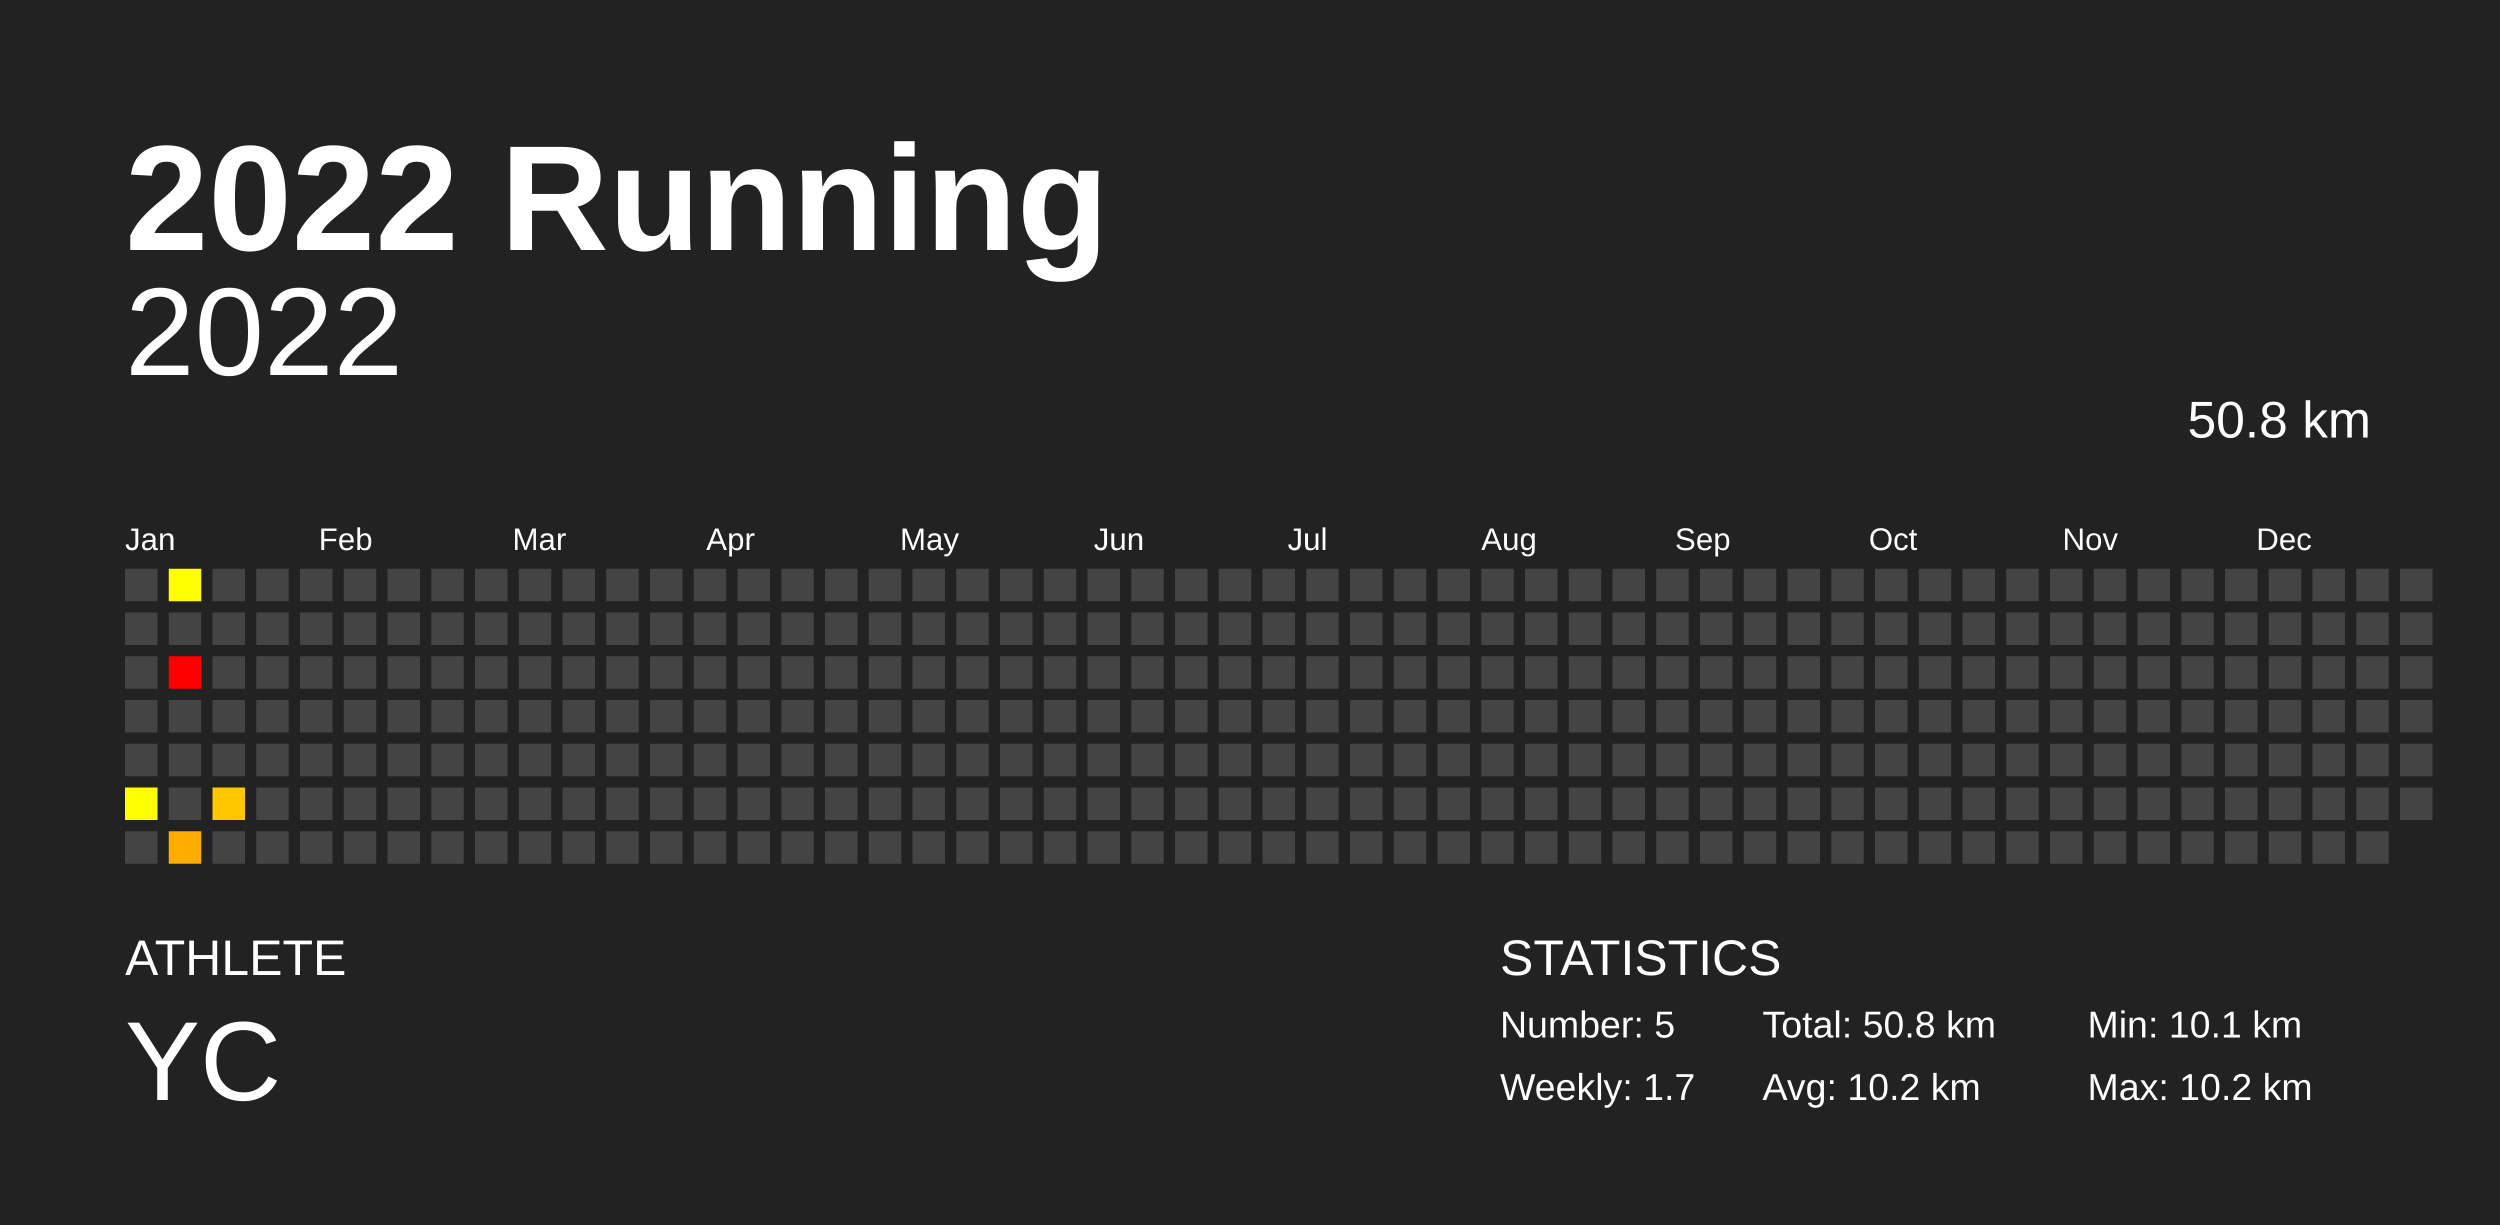
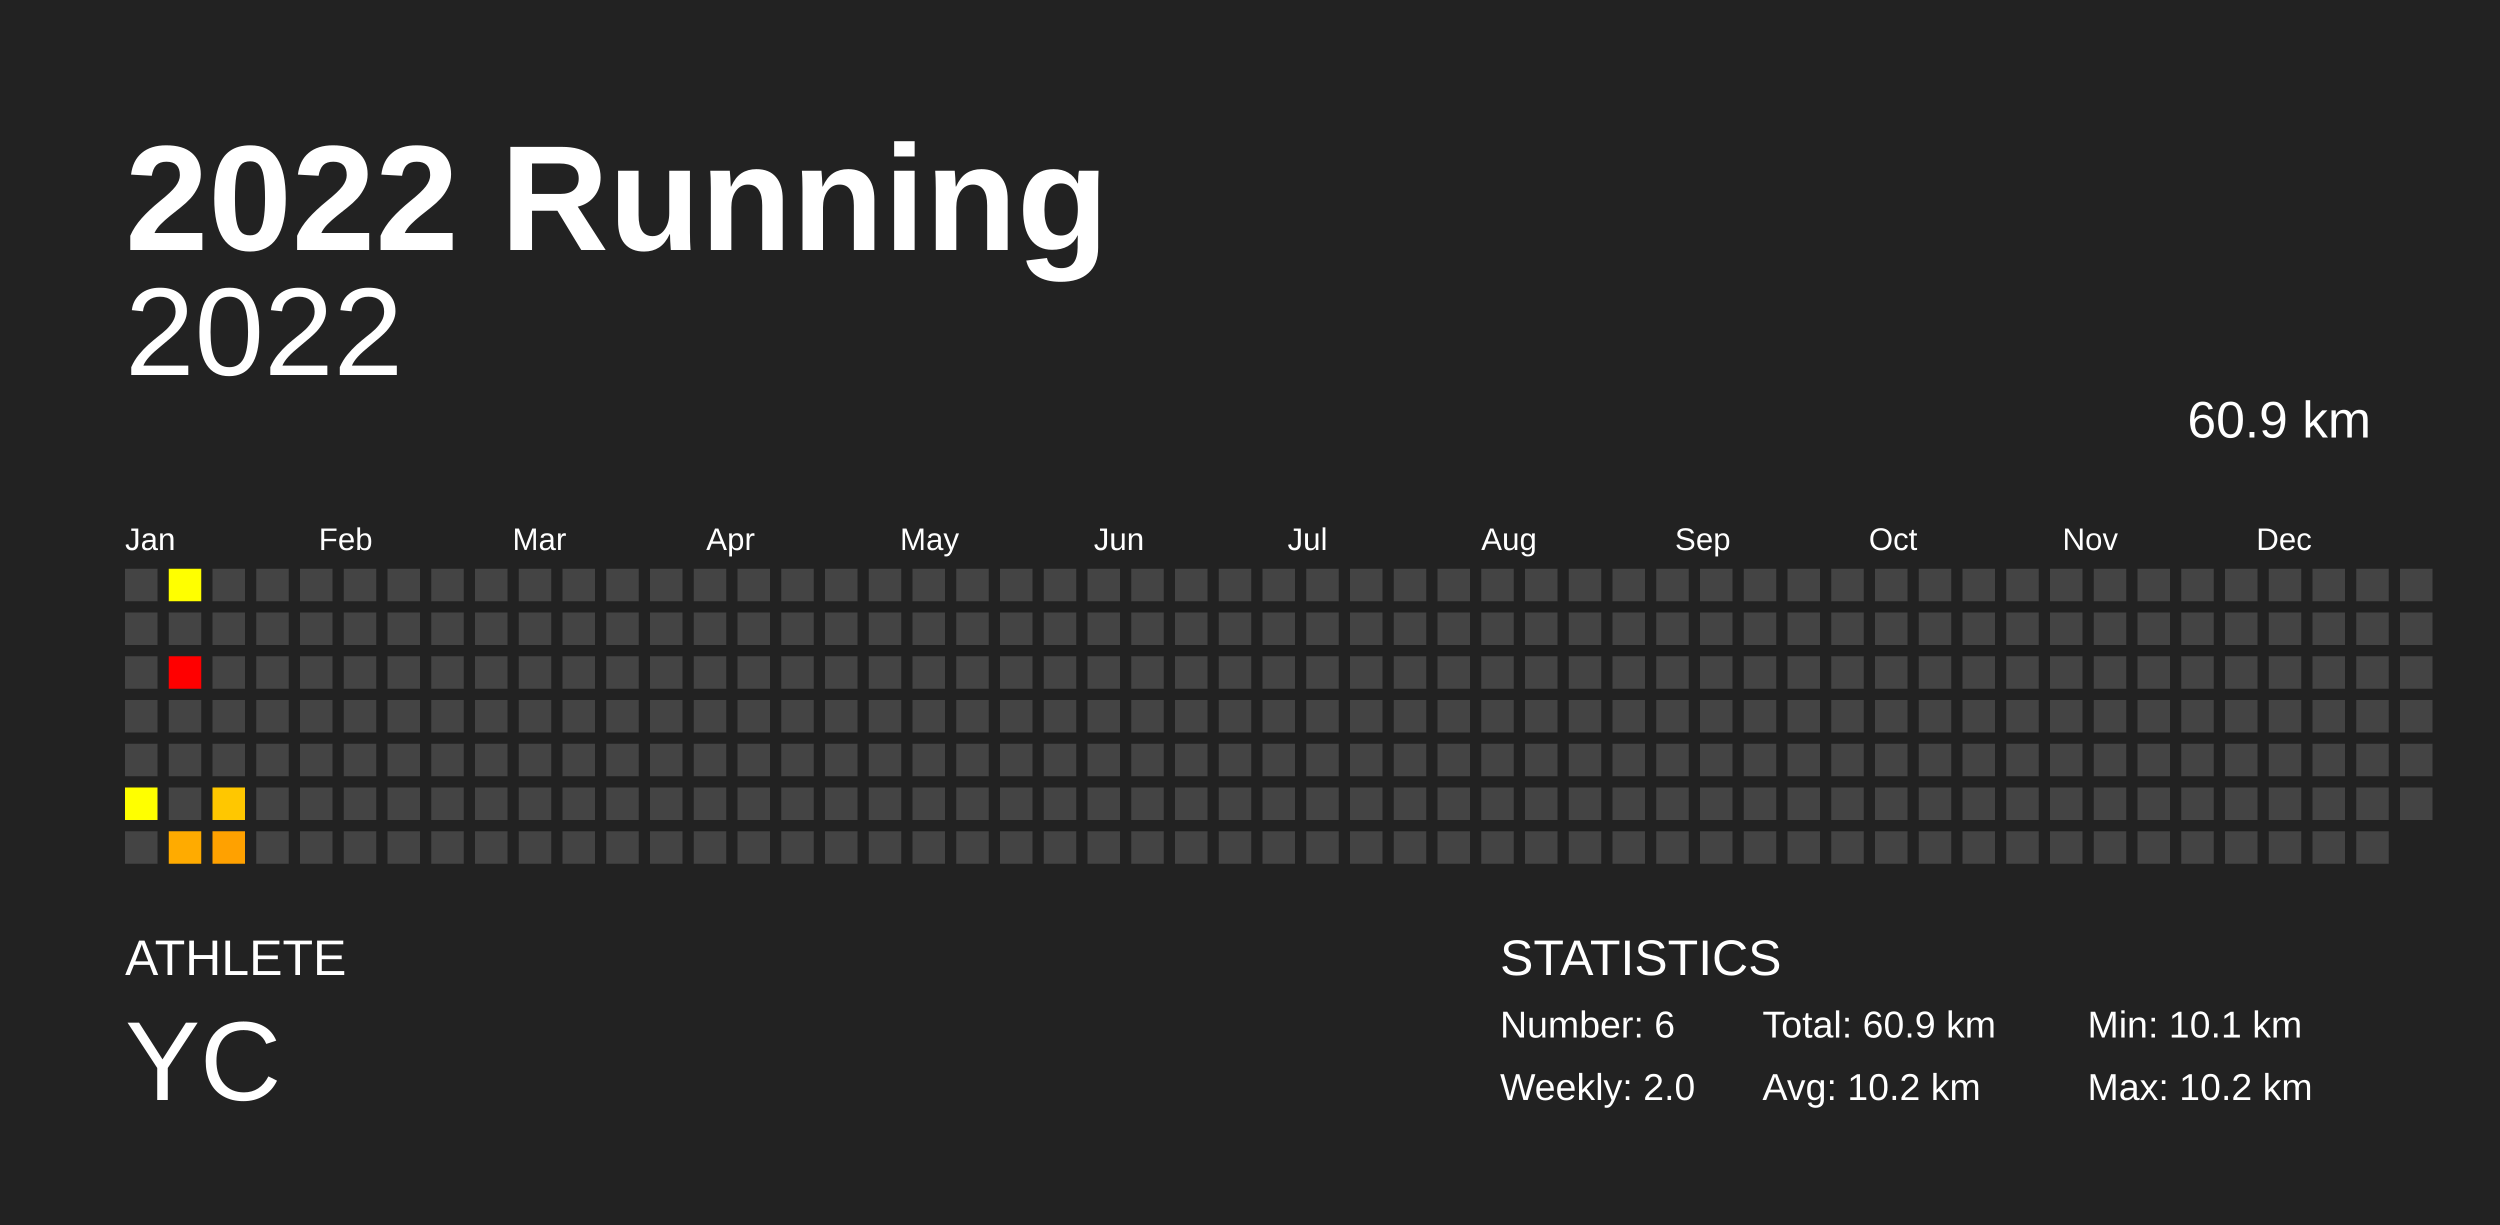
<svg xmlns="http://www.w3.org/2000/svg" baseProfile="full" height="98mm" version="1.1" viewBox="0,0,200,98" width="200mm">
  <defs />
  <rect fill="#222222" height="98" width="200" x="0" y="0" />
  <text fill="#FFFFFF" style="font-size:12px; font-family:Arial; font-weight:bold;" x="10" y="20">2022 Running</text>
  <text fill="#FFFFFF" style="font-size:4px; font-family:Arial" x="10" y="78">ATHLETE</text>
  <text fill="#FFFFFF" style="font-size:9px; font-family:Arial" x="10" y="88">YC</text>
  <text fill="#FFFFFF" style="font-size:4px; font-family:Arial" x="120" y="78">STATISTICS</text>
-   <text fill="#FFFFFF" style="font-size:3px; font-family:Arial" x="120" y="83">Number: 5</text>
-   <text fill="#FFFFFF" style="font-size:3px; font-family:Arial" x="120" y="88">Weekly: 1.7</text>
-   <text fill="#FFFFFF" style="font-size:3px; font-family:Arial" x="141" y="83">Total: 50.8 km</text>
+   <text fill="#FFFFFF" style="font-size:3px; font-family:Arial" x="120" y="83">Number: 6</text>
+   <text fill="#FFFFFF" style="font-size:3px; font-family:Arial" x="120" y="88">Weekly: 2.0</text>
+   <text fill="#FFFFFF" style="font-size:3px; font-family:Arial" x="141" y="83">Total: 60.9 km</text>
  <text fill="#FFFFFF" style="font-size:3px; font-family:Arial" x="141" y="88">Avg: 10.2 km</text>
  <text fill="#FFFFFF" style="font-size:3px; font-family:Arial" x="167" y="83">Min: 10.1 km</text>
  <text fill="#FFFFFF" style="font-size:3px; font-family:Arial" x="167" y="88">Max: 10.2 km</text>
  <text alignment-baseline="hanging" fill="#FFFFFF" style="font-size:10.0px; font-family:Arial;" x="10" y="30">2022</text>
-   <text alignment-baseline="hanging" fill="#FFFFFF" style="font-size:4.125px; font-family:Arial;" x="175" y="35">50.8 km</text>
+   <text alignment-baseline="hanging" fill="#FFFFFF" style="font-size:4.125px; font-family:Arial;" x="175" y="35">60.9 km</text>
  <text fill="#FFFFFF" style="font-size:2.5px; font-family:Arial" x="10.0" y="44">Jan</text>
  <text fill="#FFFFFF" style="font-size:2.5px; font-family:Arial" x="25.5" y="44">Feb</text>
  <text fill="#FFFFFF" style="font-size:2.5px; font-family:Arial" x="41.0" y="44">Mar</text>
  <text fill="#FFFFFF" style="font-size:2.5px; font-family:Arial" x="56.5" y="44">Apr</text>
  <text fill="#FFFFFF" style="font-size:2.5px; font-family:Arial" x="72.0" y="44">May</text>
  <text fill="#FFFFFF" style="font-size:2.5px; font-family:Arial" x="87.5" y="44">Jun</text>
  <text fill="#FFFFFF" style="font-size:2.5px; font-family:Arial" x="103.0" y="44">Jul</text>
  <text fill="#FFFFFF" style="font-size:2.5px; font-family:Arial" x="118.5" y="44">Aug</text>
  <text fill="#FFFFFF" style="font-size:2.5px; font-family:Arial" x="134.0" y="44">Sep</text>
  <text fill="#FFFFFF" style="font-size:2.5px; font-family:Arial" x="149.5" y="44">Oct</text>
  <text fill="#FFFFFF" style="font-size:2.5px; font-family:Arial" x="165.0" y="44">Nov</text>
  <text fill="#FFFFFF" style="font-size:2.5px; font-family:Arial" x="180.5" y="44">Dec</text>
  <rect fill="#444444" height="2.6" width="2.6" x="10.0" y="45.5" />
  <rect fill="#444444" height="2.6" width="2.6" x="10.0" y="49.0" />
  <rect fill="#444444" height="2.6" width="2.6" x="10.0" y="52.5" />
  <rect fill="#444444" height="2.6" width="2.6" x="10.0" y="56.0" />
  <rect fill="#444444" height="2.6" width="2.6" x="10.0" y="59.5" />
  <rect fill="#ffff00" height="2.6" width="2.6" x="10.0" y="63.0" />
  <rect fill="#444444" height="2.6" width="2.6" x="10.0" y="66.5" />
  <rect fill="#ffff00" height="2.6" width="2.6" x="13.5" y="45.5" />
  <rect fill="#444444" height="2.6" width="2.6" x="13.5" y="49.0" />
  <rect fill="#ff0000" height="2.6" width="2.6" x="13.5" y="52.5" />
  <rect fill="#444444" height="2.6" width="2.6" x="13.5" y="56.0" />
  <rect fill="#444444" height="2.6" width="2.6" x="13.5" y="59.5" />
  <rect fill="#444444" height="2.6" width="2.6" x="13.5" y="63.0" />
  <rect fill="#ffab00" height="2.6" width="2.6" x="13.5" y="66.5" />
  <rect fill="#444444" height="2.6" width="2.6" x="17.0" y="45.5" />
  <rect fill="#444444" height="2.6" width="2.6" x="17.0" y="49.0" />
  <rect fill="#444444" height="2.6" width="2.6" x="17.0" y="52.5" />
  <rect fill="#444444" height="2.6" width="2.6" x="17.0" y="56.0" />
  <rect fill="#444444" height="2.6" width="2.6" x="17.0" y="59.5" />
  <rect fill="#ffc700" height="2.6" width="2.6" x="17.0" y="63.0" />
-   <rect fill="#444444" height="2.6" width="2.6" x="17.0" y="66.5" />
+   <rect fill="#ffa100" height="2.6" width="2.6" x="17.0" y="66.5" />
  <rect fill="#444444" height="2.6" width="2.6" x="20.5" y="45.5" />
  <rect fill="#444444" height="2.6" width="2.6" x="20.5" y="49.0" />
  <rect fill="#444444" height="2.6" width="2.6" x="20.5" y="52.5" />
  <rect fill="#444444" height="2.6" width="2.6" x="20.5" y="56.0" />
  <rect fill="#444444" height="2.6" width="2.6" x="20.5" y="59.5" />
  <rect fill="#444444" height="2.6" width="2.6" x="20.5" y="63.0" />
  <rect fill="#444444" height="2.6" width="2.6" x="20.5" y="66.5" />
  <rect fill="#444444" height="2.6" width="2.6" x="24.0" y="45.5" />
  <rect fill="#444444" height="2.6" width="2.6" x="24.0" y="49.0" />
  <rect fill="#444444" height="2.6" width="2.6" x="24.0" y="52.5" />
  <rect fill="#444444" height="2.6" width="2.6" x="24.0" y="56.0" />
  <rect fill="#444444" height="2.6" width="2.6" x="24.0" y="59.5" />
  <rect fill="#444444" height="2.6" width="2.6" x="24.0" y="63.0" />
  <rect fill="#444444" height="2.6" width="2.6" x="24.0" y="66.5" />
  <rect fill="#444444" height="2.6" width="2.6" x="27.5" y="45.5" />
  <rect fill="#444444" height="2.6" width="2.6" x="27.5" y="49.0" />
  <rect fill="#444444" height="2.6" width="2.6" x="27.5" y="52.5" />
  <rect fill="#444444" height="2.6" width="2.6" x="27.5" y="56.0" />
  <rect fill="#444444" height="2.6" width="2.6" x="27.5" y="59.5" />
  <rect fill="#444444" height="2.6" width="2.6" x="27.5" y="63.0" />
  <rect fill="#444444" height="2.6" width="2.6" x="27.5" y="66.5" />
  <rect fill="#444444" height="2.6" width="2.6" x="31.0" y="45.5" />
  <rect fill="#444444" height="2.6" width="2.6" x="31.0" y="49.0" />
  <rect fill="#444444" height="2.6" width="2.6" x="31.0" y="52.5" />
  <rect fill="#444444" height="2.6" width="2.6" x="31.0" y="56.0" />
  <rect fill="#444444" height="2.6" width="2.6" x="31.0" y="59.5" />
  <rect fill="#444444" height="2.6" width="2.6" x="31.0" y="63.0" />
  <rect fill="#444444" height="2.6" width="2.6" x="31.0" y="66.5" />
  <rect fill="#444444" height="2.6" width="2.6" x="34.5" y="45.5" />
  <rect fill="#444444" height="2.6" width="2.6" x="34.5" y="49.0" />
  <rect fill="#444444" height="2.6" width="2.6" x="34.5" y="52.5" />
  <rect fill="#444444" height="2.6" width="2.6" x="34.5" y="56.0" />
  <rect fill="#444444" height="2.6" width="2.6" x="34.5" y="59.5" />
  <rect fill="#444444" height="2.6" width="2.6" x="34.5" y="63.0" />
  <rect fill="#444444" height="2.6" width="2.6" x="34.5" y="66.5" />
  <rect fill="#444444" height="2.6" width="2.6" x="38.0" y="45.5" />
  <rect fill="#444444" height="2.6" width="2.6" x="38.0" y="49.0" />
  <rect fill="#444444" height="2.6" width="2.6" x="38.0" y="52.5" />
  <rect fill="#444444" height="2.6" width="2.6" x="38.0" y="56.0" />
  <rect fill="#444444" height="2.6" width="2.6" x="38.0" y="59.5" />
  <rect fill="#444444" height="2.6" width="2.6" x="38.0" y="63.0" />
  <rect fill="#444444" height="2.6" width="2.6" x="38.0" y="66.5" />
  <rect fill="#444444" height="2.6" width="2.6" x="41.5" y="45.5" />
  <rect fill="#444444" height="2.6" width="2.6" x="41.5" y="49.0" />
  <rect fill="#444444" height="2.6" width="2.6" x="41.5" y="52.5" />
  <rect fill="#444444" height="2.6" width="2.6" x="41.5" y="56.0" />
  <rect fill="#444444" height="2.6" width="2.6" x="41.5" y="59.5" />
  <rect fill="#444444" height="2.6" width="2.6" x="41.5" y="63.0" />
  <rect fill="#444444" height="2.6" width="2.6" x="41.5" y="66.5" />
  <rect fill="#444444" height="2.6" width="2.6" x="45.0" y="45.5" />
  <rect fill="#444444" height="2.6" width="2.6" x="45.0" y="49.0" />
  <rect fill="#444444" height="2.6" width="2.6" x="45.0" y="52.5" />
  <rect fill="#444444" height="2.6" width="2.6" x="45.0" y="56.0" />
  <rect fill="#444444" height="2.6" width="2.6" x="45.0" y="59.5" />
  <rect fill="#444444" height="2.6" width="2.6" x="45.0" y="63.0" />
  <rect fill="#444444" height="2.6" width="2.6" x="45.0" y="66.5" />
  <rect fill="#444444" height="2.6" width="2.6" x="48.5" y="45.5" />
  <rect fill="#444444" height="2.6" width="2.6" x="48.5" y="49.0" />
  <rect fill="#444444" height="2.6" width="2.6" x="48.5" y="52.5" />
  <rect fill="#444444" height="2.6" width="2.6" x="48.5" y="56.0" />
  <rect fill="#444444" height="2.6" width="2.6" x="48.5" y="59.5" />
  <rect fill="#444444" height="2.6" width="2.6" x="48.5" y="63.0" />
  <rect fill="#444444" height="2.6" width="2.6" x="48.5" y="66.5" />
  <rect fill="#444444" height="2.6" width="2.6" x="52.0" y="45.5" />
  <rect fill="#444444" height="2.6" width="2.6" x="52.0" y="49.0" />
  <rect fill="#444444" height="2.6" width="2.6" x="52.0" y="52.5" />
  <rect fill="#444444" height="2.6" width="2.6" x="52.0" y="56.0" />
  <rect fill="#444444" height="2.6" width="2.6" x="52.0" y="59.5" />
  <rect fill="#444444" height="2.6" width="2.6" x="52.0" y="63.0" />
  <rect fill="#444444" height="2.6" width="2.6" x="52.0" y="66.5" />
  <rect fill="#444444" height="2.6" width="2.6" x="55.5" y="45.5" />
  <rect fill="#444444" height="2.6" width="2.6" x="55.5" y="49.0" />
  <rect fill="#444444" height="2.6" width="2.6" x="55.5" y="52.5" />
  <rect fill="#444444" height="2.6" width="2.6" x="55.5" y="56.0" />
  <rect fill="#444444" height="2.6" width="2.6" x="55.5" y="59.5" />
  <rect fill="#444444" height="2.6" width="2.6" x="55.5" y="63.0" />
  <rect fill="#444444" height="2.6" width="2.6" x="55.5" y="66.5" />
  <rect fill="#444444" height="2.6" width="2.6" x="59.0" y="45.5" />
  <rect fill="#444444" height="2.6" width="2.6" x="59.0" y="49.0" />
  <rect fill="#444444" height="2.6" width="2.6" x="59.0" y="52.5" />
  <rect fill="#444444" height="2.6" width="2.6" x="59.0" y="56.0" />
  <rect fill="#444444" height="2.6" width="2.6" x="59.0" y="59.5" />
  <rect fill="#444444" height="2.6" width="2.6" x="59.0" y="63.0" />
  <rect fill="#444444" height="2.6" width="2.6" x="59.0" y="66.5" />
  <rect fill="#444444" height="2.6" width="2.6" x="62.5" y="45.5" />
  <rect fill="#444444" height="2.6" width="2.6" x="62.5" y="49.0" />
  <rect fill="#444444" height="2.6" width="2.6" x="62.5" y="52.5" />
  <rect fill="#444444" height="2.6" width="2.6" x="62.5" y="56.0" />
  <rect fill="#444444" height="2.6" width="2.6" x="62.5" y="59.5" />
  <rect fill="#444444" height="2.6" width="2.6" x="62.5" y="63.0" />
  <rect fill="#444444" height="2.6" width="2.6" x="62.5" y="66.5" />
  <rect fill="#444444" height="2.6" width="2.6" x="66.0" y="45.5" />
  <rect fill="#444444" height="2.6" width="2.6" x="66.0" y="49.0" />
  <rect fill="#444444" height="2.6" width="2.6" x="66.0" y="52.5" />
  <rect fill="#444444" height="2.6" width="2.6" x="66.0" y="56.0" />
  <rect fill="#444444" height="2.6" width="2.6" x="66.0" y="59.5" />
  <rect fill="#444444" height="2.6" width="2.6" x="66.0" y="63.0" />
  <rect fill="#444444" height="2.6" width="2.6" x="66.0" y="66.5" />
  <rect fill="#444444" height="2.6" width="2.6" x="69.5" y="45.5" />
  <rect fill="#444444" height="2.6" width="2.6" x="69.5" y="49.0" />
  <rect fill="#444444" height="2.6" width="2.6" x="69.5" y="52.5" />
  <rect fill="#444444" height="2.6" width="2.6" x="69.5" y="56.0" />
  <rect fill="#444444" height="2.6" width="2.6" x="69.5" y="59.5" />
  <rect fill="#444444" height="2.6" width="2.6" x="69.5" y="63.0" />
  <rect fill="#444444" height="2.6" width="2.6" x="69.5" y="66.5" />
  <rect fill="#444444" height="2.6" width="2.6" x="73.0" y="45.5" />
  <rect fill="#444444" height="2.6" width="2.6" x="73.0" y="49.0" />
  <rect fill="#444444" height="2.6" width="2.6" x="73.0" y="52.5" />
  <rect fill="#444444" height="2.6" width="2.6" x="73.0" y="56.0" />
  <rect fill="#444444" height="2.6" width="2.6" x="73.0" y="59.5" />
  <rect fill="#444444" height="2.6" width="2.6" x="73.0" y="63.0" />
  <rect fill="#444444" height="2.6" width="2.6" x="73.0" y="66.5" />
  <rect fill="#444444" height="2.6" width="2.6" x="76.5" y="45.5" />
  <rect fill="#444444" height="2.6" width="2.6" x="76.5" y="49.0" />
  <rect fill="#444444" height="2.6" width="2.6" x="76.5" y="52.5" />
  <rect fill="#444444" height="2.6" width="2.6" x="76.5" y="56.0" />
  <rect fill="#444444" height="2.6" width="2.6" x="76.5" y="59.5" />
  <rect fill="#444444" height="2.6" width="2.6" x="76.5" y="63.0" />
  <rect fill="#444444" height="2.6" width="2.6" x="76.5" y="66.5" />
  <rect fill="#444444" height="2.6" width="2.6" x="80.0" y="45.5" />
  <rect fill="#444444" height="2.6" width="2.6" x="80.0" y="49.0" />
  <rect fill="#444444" height="2.6" width="2.6" x="80.0" y="52.5" />
  <rect fill="#444444" height="2.6" width="2.6" x="80.0" y="56.0" />
  <rect fill="#444444" height="2.6" width="2.6" x="80.0" y="59.5" />
  <rect fill="#444444" height="2.6" width="2.6" x="80.0" y="63.0" />
  <rect fill="#444444" height="2.6" width="2.6" x="80.0" y="66.5" />
  <rect fill="#444444" height="2.6" width="2.6" x="83.5" y="45.5" />
  <rect fill="#444444" height="2.6" width="2.6" x="83.5" y="49.0" />
  <rect fill="#444444" height="2.6" width="2.6" x="83.5" y="52.5" />
  <rect fill="#444444" height="2.6" width="2.6" x="83.5" y="56.0" />
  <rect fill="#444444" height="2.6" width="2.6" x="83.5" y="59.5" />
  <rect fill="#444444" height="2.6" width="2.6" x="83.5" y="63.0" />
  <rect fill="#444444" height="2.6" width="2.6" x="83.5" y="66.5" />
  <rect fill="#444444" height="2.6" width="2.6" x="87.0" y="45.5" />
  <rect fill="#444444" height="2.6" width="2.6" x="87.0" y="49.0" />
  <rect fill="#444444" height="2.6" width="2.6" x="87.0" y="52.5" />
  <rect fill="#444444" height="2.6" width="2.6" x="87.0" y="56.0" />
  <rect fill="#444444" height="2.6" width="2.6" x="87.0" y="59.5" />
  <rect fill="#444444" height="2.6" width="2.6" x="87.0" y="63.0" />
  <rect fill="#444444" height="2.6" width="2.6" x="87.0" y="66.5" />
  <rect fill="#444444" height="2.6" width="2.6" x="90.5" y="45.5" />
  <rect fill="#444444" height="2.6" width="2.6" x="90.5" y="49.0" />
  <rect fill="#444444" height="2.6" width="2.6" x="90.5" y="52.5" />
  <rect fill="#444444" height="2.6" width="2.6" x="90.5" y="56.0" />
  <rect fill="#444444" height="2.6" width="2.6" x="90.5" y="59.5" />
  <rect fill="#444444" height="2.6" width="2.6" x="90.5" y="63.0" />
  <rect fill="#444444" height="2.6" width="2.6" x="90.5" y="66.5" />
  <rect fill="#444444" height="2.6" width="2.6" x="94.0" y="45.5" />
  <rect fill="#444444" height="2.6" width="2.6" x="94.0" y="49.0" />
  <rect fill="#444444" height="2.6" width="2.6" x="94.0" y="52.5" />
  <rect fill="#444444" height="2.6" width="2.6" x="94.0" y="56.0" />
  <rect fill="#444444" height="2.6" width="2.6" x="94.0" y="59.5" />
  <rect fill="#444444" height="2.6" width="2.6" x="94.0" y="63.0" />
  <rect fill="#444444" height="2.6" width="2.6" x="94.0" y="66.5" />
  <rect fill="#444444" height="2.6" width="2.6" x="97.5" y="45.5" />
  <rect fill="#444444" height="2.6" width="2.6" x="97.5" y="49.0" />
  <rect fill="#444444" height="2.6" width="2.6" x="97.5" y="52.5" />
  <rect fill="#444444" height="2.6" width="2.6" x="97.5" y="56.0" />
  <rect fill="#444444" height="2.6" width="2.6" x="97.5" y="59.5" />
  <rect fill="#444444" height="2.6" width="2.6" x="97.5" y="63.0" />
  <rect fill="#444444" height="2.6" width="2.6" x="97.5" y="66.5" />
  <rect fill="#444444" height="2.6" width="2.6" x="101.0" y="45.5" />
  <rect fill="#444444" height="2.6" width="2.6" x="101.0" y="49.0" />
  <rect fill="#444444" height="2.6" width="2.6" x="101.0" y="52.5" />
  <rect fill="#444444" height="2.6" width="2.6" x="101.0" y="56.0" />
  <rect fill="#444444" height="2.6" width="2.6" x="101.0" y="59.5" />
  <rect fill="#444444" height="2.6" width="2.6" x="101.0" y="63.0" />
  <rect fill="#444444" height="2.6" width="2.6" x="101.0" y="66.5" />
  <rect fill="#444444" height="2.6" width="2.6" x="104.5" y="45.5" />
  <rect fill="#444444" height="2.6" width="2.6" x="104.5" y="49.0" />
  <rect fill="#444444" height="2.6" width="2.6" x="104.5" y="52.5" />
  <rect fill="#444444" height="2.6" width="2.6" x="104.5" y="56.0" />
  <rect fill="#444444" height="2.6" width="2.6" x="104.5" y="59.5" />
  <rect fill="#444444" height="2.6" width="2.6" x="104.5" y="63.0" />
  <rect fill="#444444" height="2.6" width="2.6" x="104.5" y="66.5" />
  <rect fill="#444444" height="2.6" width="2.6" x="108.0" y="45.5" />
  <rect fill="#444444" height="2.6" width="2.6" x="108.0" y="49.0" />
  <rect fill="#444444" height="2.6" width="2.6" x="108.0" y="52.5" />
  <rect fill="#444444" height="2.6" width="2.6" x="108.0" y="56.0" />
  <rect fill="#444444" height="2.6" width="2.6" x="108.0" y="59.5" />
  <rect fill="#444444" height="2.6" width="2.6" x="108.0" y="63.0" />
  <rect fill="#444444" height="2.6" width="2.6" x="108.0" y="66.5" />
  <rect fill="#444444" height="2.6" width="2.6" x="111.5" y="45.5" />
  <rect fill="#444444" height="2.6" width="2.6" x="111.5" y="49.0" />
  <rect fill="#444444" height="2.6" width="2.6" x="111.5" y="52.5" />
  <rect fill="#444444" height="2.6" width="2.6" x="111.5" y="56.0" />
  <rect fill="#444444" height="2.6" width="2.6" x="111.5" y="59.5" />
  <rect fill="#444444" height="2.6" width="2.6" x="111.5" y="63.0" />
  <rect fill="#444444" height="2.6" width="2.6" x="111.5" y="66.5" />
  <rect fill="#444444" height="2.6" width="2.6" x="115.0" y="45.5" />
  <rect fill="#444444" height="2.6" width="2.6" x="115.0" y="49.0" />
  <rect fill="#444444" height="2.6" width="2.6" x="115.0" y="52.5" />
  <rect fill="#444444" height="2.6" width="2.6" x="115.0" y="56.0" />
  <rect fill="#444444" height="2.6" width="2.6" x="115.0" y="59.5" />
  <rect fill="#444444" height="2.6" width="2.6" x="115.0" y="63.0" />
  <rect fill="#444444" height="2.6" width="2.6" x="115.0" y="66.5" />
  <rect fill="#444444" height="2.6" width="2.6" x="118.5" y="45.5" />
  <rect fill="#444444" height="2.6" width="2.6" x="118.5" y="49.0" />
  <rect fill="#444444" height="2.6" width="2.6" x="118.5" y="52.5" />
  <rect fill="#444444" height="2.6" width="2.6" x="118.5" y="56.0" />
  <rect fill="#444444" height="2.6" width="2.6" x="118.5" y="59.5" />
  <rect fill="#444444" height="2.6" width="2.6" x="118.5" y="63.0" />
  <rect fill="#444444" height="2.6" width="2.6" x="118.5" y="66.5" />
  <rect fill="#444444" height="2.6" width="2.6" x="122.0" y="45.5" />
  <rect fill="#444444" height="2.6" width="2.6" x="122.0" y="49.0" />
  <rect fill="#444444" height="2.6" width="2.6" x="122.0" y="52.5" />
  <rect fill="#444444" height="2.6" width="2.6" x="122.0" y="56.0" />
  <rect fill="#444444" height="2.6" width="2.6" x="122.0" y="59.5" />
  <rect fill="#444444" height="2.6" width="2.6" x="122.0" y="63.0" />
  <rect fill="#444444" height="2.6" width="2.6" x="122.0" y="66.5" />
  <rect fill="#444444" height="2.6" width="2.6" x="125.5" y="45.5" />
  <rect fill="#444444" height="2.6" width="2.6" x="125.5" y="49.0" />
  <rect fill="#444444" height="2.6" width="2.6" x="125.5" y="52.5" />
  <rect fill="#444444" height="2.6" width="2.6" x="125.5" y="56.0" />
  <rect fill="#444444" height="2.6" width="2.6" x="125.5" y="59.5" />
  <rect fill="#444444" height="2.6" width="2.6" x="125.5" y="63.0" />
  <rect fill="#444444" height="2.6" width="2.6" x="125.5" y="66.5" />
  <rect fill="#444444" height="2.6" width="2.6" x="129.0" y="45.5" />
  <rect fill="#444444" height="2.6" width="2.6" x="129.0" y="49.0" />
  <rect fill="#444444" height="2.6" width="2.6" x="129.0" y="52.5" />
  <rect fill="#444444" height="2.6" width="2.6" x="129.0" y="56.0" />
  <rect fill="#444444" height="2.6" width="2.6" x="129.0" y="59.5" />
  <rect fill="#444444" height="2.6" width="2.6" x="129.0" y="63.0" />
  <rect fill="#444444" height="2.6" width="2.6" x="129.0" y="66.5" />
  <rect fill="#444444" height="2.6" width="2.6" x="132.5" y="45.5" />
  <rect fill="#444444" height="2.6" width="2.6" x="132.5" y="49.0" />
  <rect fill="#444444" height="2.6" width="2.6" x="132.5" y="52.5" />
  <rect fill="#444444" height="2.6" width="2.6" x="132.5" y="56.0" />
  <rect fill="#444444" height="2.6" width="2.6" x="132.5" y="59.5" />
  <rect fill="#444444" height="2.6" width="2.6" x="132.5" y="63.0" />
  <rect fill="#444444" height="2.6" width="2.6" x="132.5" y="66.5" />
  <rect fill="#444444" height="2.6" width="2.6" x="136.0" y="45.5" />
  <rect fill="#444444" height="2.6" width="2.6" x="136.0" y="49.0" />
  <rect fill="#444444" height="2.6" width="2.6" x="136.0" y="52.5" />
  <rect fill="#444444" height="2.6" width="2.6" x="136.0" y="56.0" />
  <rect fill="#444444" height="2.6" width="2.6" x="136.0" y="59.5" />
  <rect fill="#444444" height="2.6" width="2.6" x="136.0" y="63.0" />
  <rect fill="#444444" height="2.6" width="2.6" x="136.0" y="66.5" />
  <rect fill="#444444" height="2.6" width="2.6" x="139.5" y="45.5" />
  <rect fill="#444444" height="2.6" width="2.6" x="139.5" y="49.0" />
  <rect fill="#444444" height="2.6" width="2.6" x="139.5" y="52.5" />
  <rect fill="#444444" height="2.6" width="2.6" x="139.5" y="56.0" />
  <rect fill="#444444" height="2.6" width="2.6" x="139.5" y="59.5" />
  <rect fill="#444444" height="2.6" width="2.6" x="139.5" y="63.0" />
  <rect fill="#444444" height="2.6" width="2.6" x="139.5" y="66.5" />
  <rect fill="#444444" height="2.6" width="2.6" x="143.0" y="45.5" />
  <rect fill="#444444" height="2.6" width="2.6" x="143.0" y="49.0" />
  <rect fill="#444444" height="2.6" width="2.6" x="143.0" y="52.5" />
  <rect fill="#444444" height="2.6" width="2.6" x="143.0" y="56.0" />
  <rect fill="#444444" height="2.6" width="2.6" x="143.0" y="59.5" />
  <rect fill="#444444" height="2.6" width="2.6" x="143.0" y="63.0" />
  <rect fill="#444444" height="2.6" width="2.6" x="143.0" y="66.5" />
  <rect fill="#444444" height="2.6" width="2.6" x="146.5" y="45.5" />
  <rect fill="#444444" height="2.6" width="2.6" x="146.5" y="49.0" />
  <rect fill="#444444" height="2.6" width="2.6" x="146.5" y="52.5" />
  <rect fill="#444444" height="2.6" width="2.6" x="146.5" y="56.0" />
  <rect fill="#444444" height="2.6" width="2.6" x="146.5" y="59.5" />
  <rect fill="#444444" height="2.6" width="2.6" x="146.5" y="63.0" />
  <rect fill="#444444" height="2.6" width="2.6" x="146.5" y="66.5" />
  <rect fill="#444444" height="2.6" width="2.6" x="150.0" y="45.5" />
  <rect fill="#444444" height="2.6" width="2.6" x="150.0" y="49.0" />
  <rect fill="#444444" height="2.6" width="2.6" x="150.0" y="52.5" />
  <rect fill="#444444" height="2.6" width="2.6" x="150.0" y="56.0" />
  <rect fill="#444444" height="2.6" width="2.6" x="150.0" y="59.5" />
  <rect fill="#444444" height="2.6" width="2.6" x="150.0" y="63.0" />
  <rect fill="#444444" height="2.6" width="2.6" x="150.0" y="66.5" />
  <rect fill="#444444" height="2.6" width="2.6" x="153.5" y="45.5" />
  <rect fill="#444444" height="2.6" width="2.6" x="153.5" y="49.0" />
  <rect fill="#444444" height="2.6" width="2.6" x="153.5" y="52.5" />
  <rect fill="#444444" height="2.6" width="2.6" x="153.5" y="56.0" />
  <rect fill="#444444" height="2.6" width="2.6" x="153.5" y="59.5" />
  <rect fill="#444444" height="2.6" width="2.6" x="153.5" y="63.0" />
  <rect fill="#444444" height="2.6" width="2.6" x="153.5" y="66.5" />
  <rect fill="#444444" height="2.6" width="2.6" x="157.0" y="45.5" />
  <rect fill="#444444" height="2.6" width="2.6" x="157.0" y="49.0" />
  <rect fill="#444444" height="2.6" width="2.6" x="157.0" y="52.5" />
  <rect fill="#444444" height="2.6" width="2.6" x="157.0" y="56.0" />
  <rect fill="#444444" height="2.6" width="2.6" x="157.0" y="59.5" />
  <rect fill="#444444" height="2.6" width="2.6" x="157.0" y="63.0" />
  <rect fill="#444444" height="2.6" width="2.6" x="157.0" y="66.5" />
  <rect fill="#444444" height="2.6" width="2.6" x="160.5" y="45.5" />
  <rect fill="#444444" height="2.6" width="2.6" x="160.5" y="49.0" />
  <rect fill="#444444" height="2.6" width="2.6" x="160.5" y="52.5" />
  <rect fill="#444444" height="2.6" width="2.6" x="160.5" y="56.0" />
  <rect fill="#444444" height="2.6" width="2.6" x="160.5" y="59.5" />
  <rect fill="#444444" height="2.6" width="2.6" x="160.5" y="63.0" />
  <rect fill="#444444" height="2.6" width="2.6" x="160.5" y="66.5" />
  <rect fill="#444444" height="2.6" width="2.6" x="164.0" y="45.5" />
  <rect fill="#444444" height="2.6" width="2.6" x="164.0" y="49.0" />
  <rect fill="#444444" height="2.6" width="2.6" x="164.0" y="52.5" />
  <rect fill="#444444" height="2.6" width="2.6" x="164.0" y="56.0" />
  <rect fill="#444444" height="2.6" width="2.6" x="164.0" y="59.5" />
  <rect fill="#444444" height="2.6" width="2.6" x="164.0" y="63.0" />
  <rect fill="#444444" height="2.6" width="2.6" x="164.0" y="66.5" />
  <rect fill="#444444" height="2.6" width="2.6" x="167.5" y="45.5" />
  <rect fill="#444444" height="2.6" width="2.6" x="167.5" y="49.0" />
  <rect fill="#444444" height="2.6" width="2.6" x="167.5" y="52.5" />
  <rect fill="#444444" height="2.6" width="2.6" x="167.5" y="56.0" />
  <rect fill="#444444" height="2.6" width="2.6" x="167.5" y="59.5" />
  <rect fill="#444444" height="2.6" width="2.6" x="167.5" y="63.0" />
  <rect fill="#444444" height="2.6" width="2.6" x="167.5" y="66.5" />
  <rect fill="#444444" height="2.6" width="2.6" x="171.0" y="45.5" />
  <rect fill="#444444" height="2.6" width="2.6" x="171.0" y="49.0" />
  <rect fill="#444444" height="2.6" width="2.6" x="171.0" y="52.5" />
  <rect fill="#444444" height="2.6" width="2.6" x="171.0" y="56.0" />
  <rect fill="#444444" height="2.6" width="2.6" x="171.0" y="59.5" />
  <rect fill="#444444" height="2.6" width="2.6" x="171.0" y="63.0" />
  <rect fill="#444444" height="2.6" width="2.6" x="171.0" y="66.5" />
  <rect fill="#444444" height="2.6" width="2.6" x="174.5" y="45.5" />
  <rect fill="#444444" height="2.6" width="2.6" x="174.5" y="49.0" />
  <rect fill="#444444" height="2.6" width="2.6" x="174.5" y="52.5" />
  <rect fill="#444444" height="2.6" width="2.6" x="174.5" y="56.0" />
  <rect fill="#444444" height="2.6" width="2.6" x="174.5" y="59.5" />
  <rect fill="#444444" height="2.6" width="2.6" x="174.5" y="63.0" />
  <rect fill="#444444" height="2.6" width="2.6" x="174.5" y="66.5" />
  <rect fill="#444444" height="2.6" width="2.6" x="178.0" y="45.5" />
  <rect fill="#444444" height="2.6" width="2.6" x="178.0" y="49.0" />
  <rect fill="#444444" height="2.6" width="2.6" x="178.0" y="52.5" />
  <rect fill="#444444" height="2.6" width="2.6" x="178.0" y="56.0" />
  <rect fill="#444444" height="2.6" width="2.6" x="178.0" y="59.5" />
  <rect fill="#444444" height="2.6" width="2.6" x="178.0" y="63.0" />
  <rect fill="#444444" height="2.6" width="2.6" x="178.0" y="66.5" />
  <rect fill="#444444" height="2.6" width="2.6" x="181.5" y="45.5" />
  <rect fill="#444444" height="2.6" width="2.6" x="181.5" y="49.0" />
  <rect fill="#444444" height="2.6" width="2.6" x="181.5" y="52.5" />
  <rect fill="#444444" height="2.6" width="2.6" x="181.5" y="56.0" />
  <rect fill="#444444" height="2.6" width="2.6" x="181.5" y="59.5" />
  <rect fill="#444444" height="2.6" width="2.6" x="181.5" y="63.0" />
  <rect fill="#444444" height="2.6" width="2.6" x="181.5" y="66.5" />
  <rect fill="#444444" height="2.6" width="2.6" x="185.0" y="45.5" />
  <rect fill="#444444" height="2.6" width="2.6" x="185.0" y="49.0" />
  <rect fill="#444444" height="2.6" width="2.6" x="185.0" y="52.5" />
  <rect fill="#444444" height="2.6" width="2.6" x="185.0" y="56.0" />
  <rect fill="#444444" height="2.6" width="2.6" x="185.0" y="59.5" />
  <rect fill="#444444" height="2.6" width="2.6" x="185.0" y="63.0" />
  <rect fill="#444444" height="2.6" width="2.6" x="185.0" y="66.5" />
  <rect fill="#444444" height="2.6" width="2.6" x="188.5" y="45.5" />
  <rect fill="#444444" height="2.6" width="2.6" x="188.5" y="49.0" />
  <rect fill="#444444" height="2.6" width="2.6" x="188.5" y="52.5" />
  <rect fill="#444444" height="2.6" width="2.6" x="188.5" y="56.0" />
  <rect fill="#444444" height="2.6" width="2.6" x="188.5" y="59.5" />
  <rect fill="#444444" height="2.6" width="2.6" x="188.5" y="63.0" />
  <rect fill="#444444" height="2.6" width="2.6" x="188.5" y="66.5" />
  <rect fill="#444444" height="2.6" width="2.6" x="192.0" y="45.5" />
  <rect fill="#444444" height="2.6" width="2.6" x="192.0" y="49.0" />
  <rect fill="#444444" height="2.6" width="2.6" x="192.0" y="52.5" />
  <rect fill="#444444" height="2.6" width="2.6" x="192.0" y="56.0" />
  <rect fill="#444444" height="2.6" width="2.6" x="192.0" y="59.5" />
  <rect fill="#444444" height="2.6" width="2.6" x="192.0" y="63.0" />
</svg>
